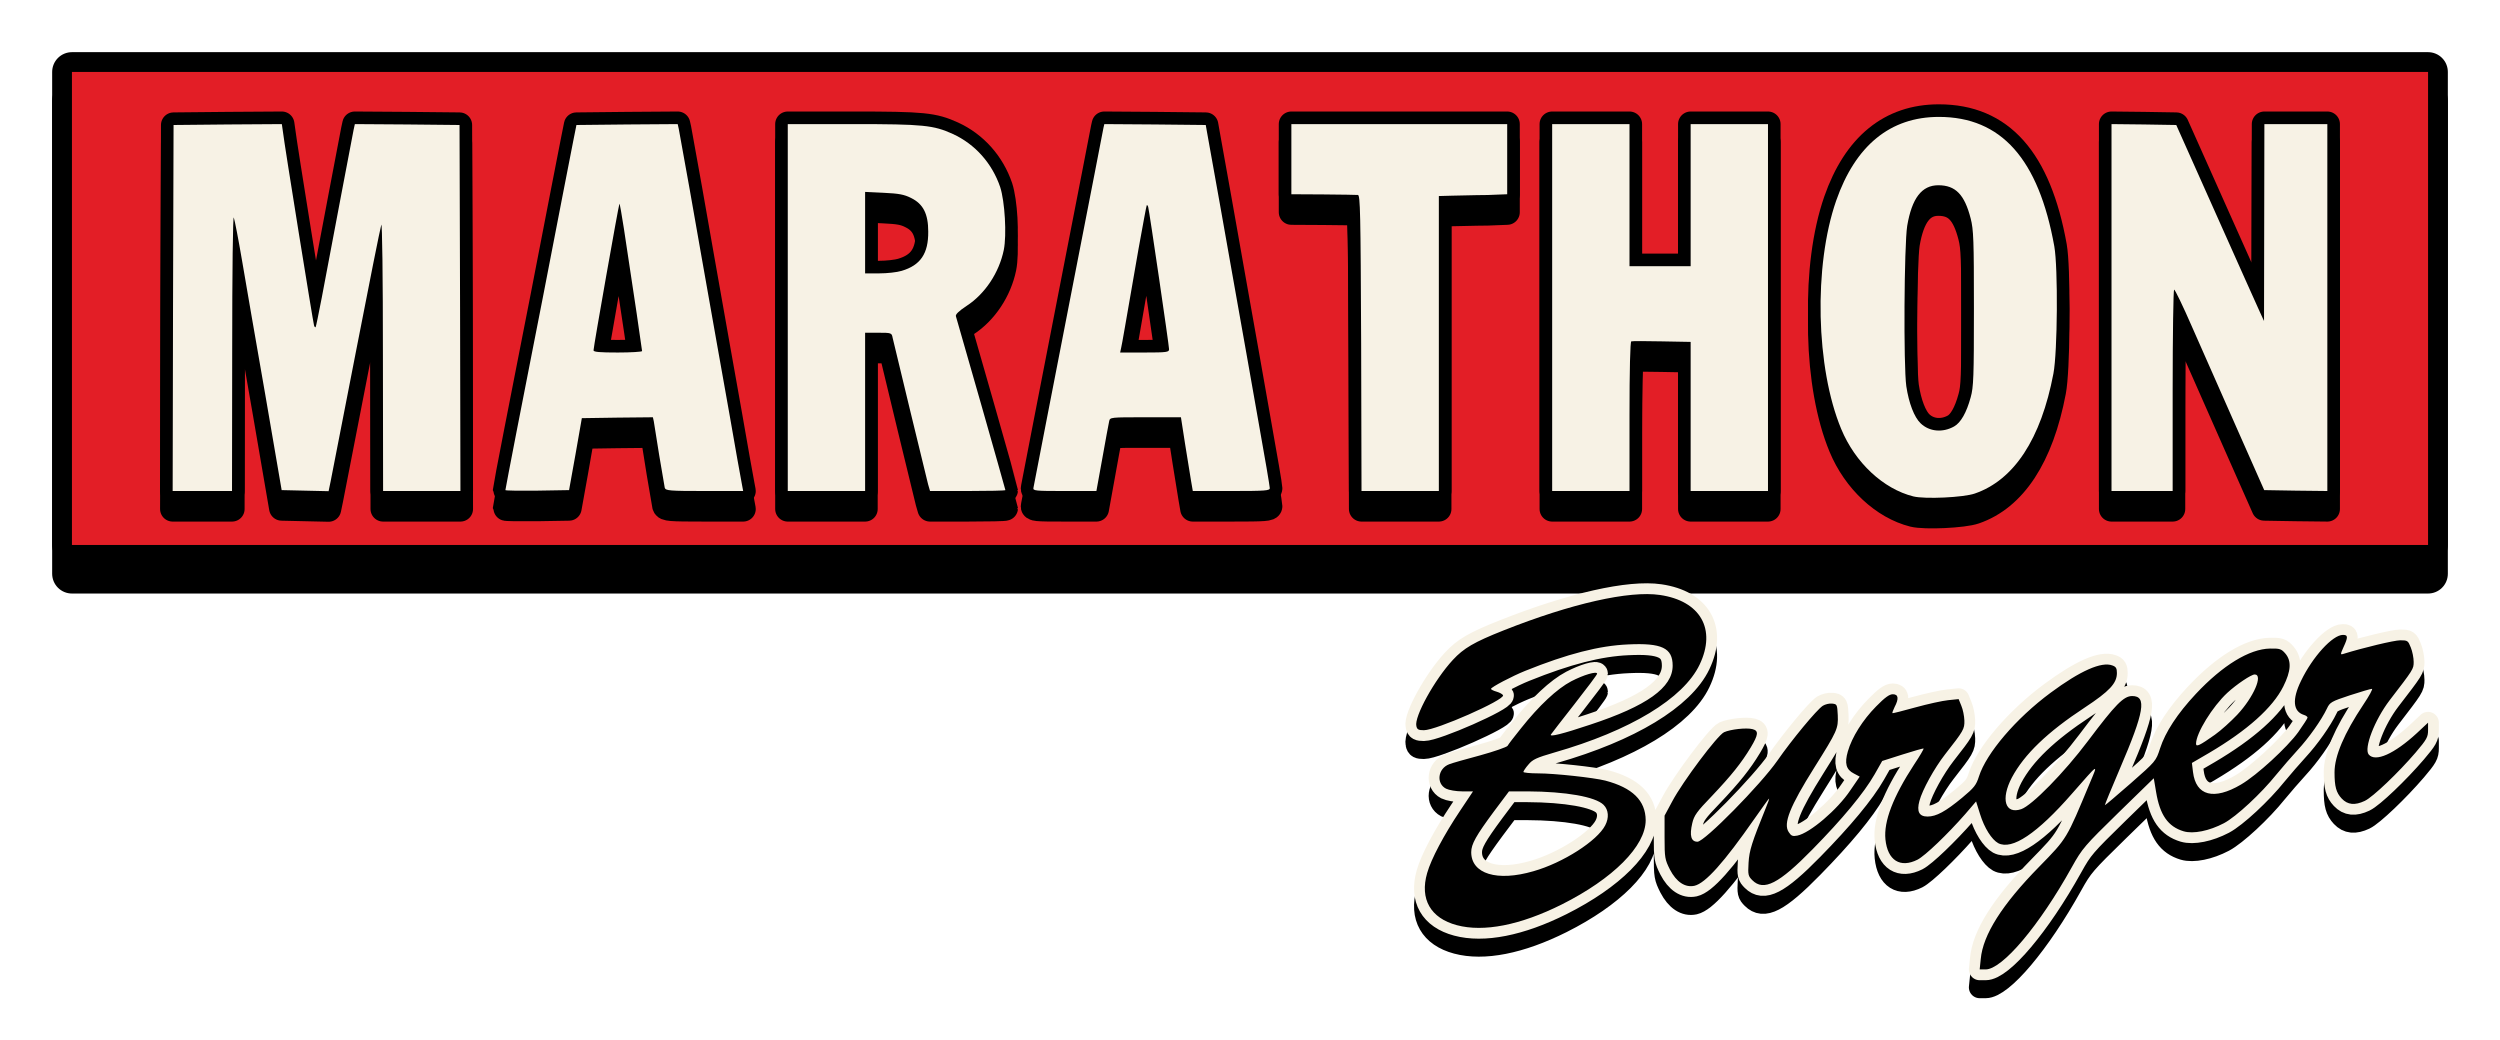
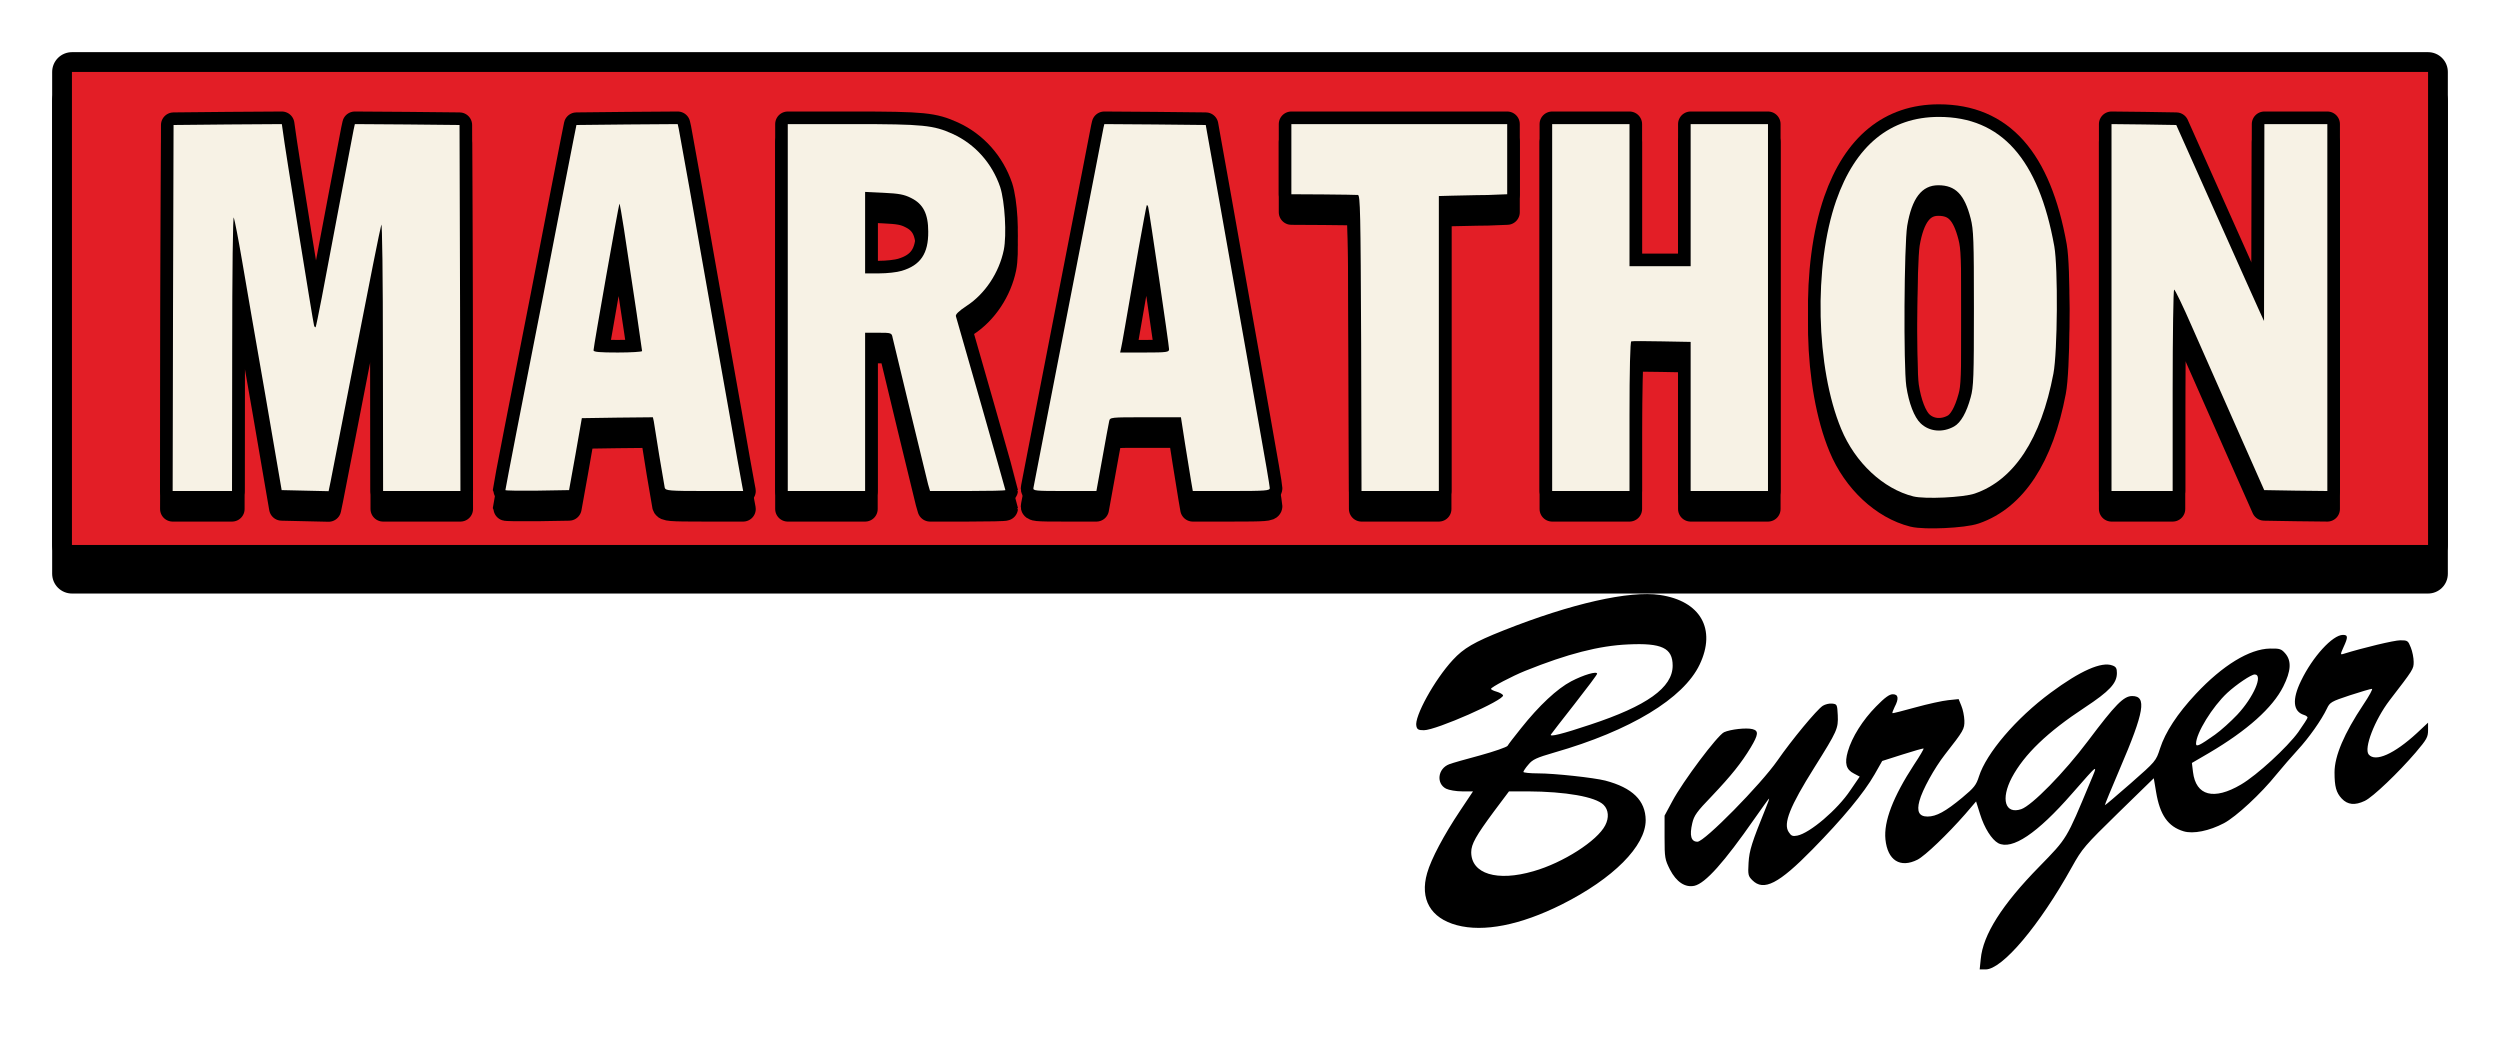
<svg xmlns="http://www.w3.org/2000/svg" viewBox="-40 -40 1390 578">
  <path d="M0 0H1310V263H0Z" fill="#000" stroke="#000" stroke-width="22" stroke-linejoin="round" transform="translate(0 16)" />
  <path d="M0 0H1310V263H0Z" fill="#e31e26" stroke="#000" stroke-width="22" stroke-linejoin="round" paint-order="stroke" />
  <path d="M56.2 131.2L56.5 29.5L86.6 29.2L116.7 29.0L117.3 33.2C118.1 40.3 134.1 139.4 134.6 140.9C134.8 141.7 135.2 142.1 135.5 141.9C135.7 141.6 137.2 134.3 138.9 125.5C144.8 94.4 155.9 35.5 156.6 32.2L157.3 29.0L186.4 29.2L215.5 29.5L215.8 131.2L216.0 233.0L194.5 233.0L173.0 233.0L172.9 157.8C172.9 113.5 172.5 83.5 172.0 85.0C171.5 86.4 165.2 117.9 158.0 155.0C150.8 192.1 144.4 224.9 143.8 227.8L142.7 233.1L129.6 232.8L116.6 232.5L107.5 179.5C102.4 150.4 96.6 116.8 94.6 105.0C92.6 93.2 90.5 82.4 90.0 81.0C89.5 79.5 89.1 110.0 89.1 155.8L89.0 233.0L72.5 233.0L56.0 233.0L56.2 131.2Z" fill="#000" stroke="#000" stroke-width="14" stroke-linejoin="round" transform="translate(0 10)" />
  <path d="M56.2 131.2L56.5 29.5L86.6 29.2L116.7 29.0L117.3 33.2C118.1 40.3 134.1 139.4 134.6 140.9C134.8 141.7 135.2 142.1 135.5 141.9C135.7 141.6 137.2 134.3 138.9 125.5C144.8 94.4 155.9 35.5 156.6 32.2L157.3 29.0L186.4 29.2L215.5 29.5L215.8 131.2L216.0 233.0L194.5 233.0L173.0 233.0L172.9 157.8C172.9 113.5 172.5 83.5 172.0 85.0C171.5 86.4 165.2 117.9 158.0 155.0C150.8 192.1 144.4 224.9 143.8 227.8L142.7 233.1L129.6 232.8L116.6 232.5L107.5 179.5C102.4 150.4 96.6 116.8 94.6 105.0C92.6 93.2 90.5 82.4 90.0 81.0C89.5 79.5 89.1 110.0 89.1 155.8L89.0 233.0L72.5 233.0L56.0 233.0L56.2 131.2Z" fill="#f7f2e5" stroke="#000" stroke-width="14" stroke-linejoin="round" paint-order="stroke" />
  <path d="M241.0 232.5C241.0 231.9 251.9 175.6 256.5 152.5C257.8 145.9 260.2 133.5 261.9 125.0C269.9 83.5 277.3 45.7 278.8 38.0L280.5 29.5L308.7 29.2L336.8 29.0L337.4 31.7C337.7 33.3 340.4 48.5 343.5 65.5C346.5 82.5 353.2 120.8 358.5 150.5C363.8 180.2 369.0 209.5 370.0 215.5C371.1 221.6 372.3 228.0 372.6 229.8L373.2 233.0L351.7 233.0C332.0 233.0 330.1 232.8 329.6 231.2C329.4 230.3 328.0 222.1 326.5 213.0C325.1 203.9 323.7 195.5 323.5 194.2L323.0 192.0L303.2 192.2L283.5 192.5L280.0 212.5L276.4 232.5L258.7 232.8C249.0 232.9 241.0 232.8 241.0 232.5ZM317.0 155.2C317.0 154.5 312.3 122.5 306.9 87.2C305.7 79.4 304.6 73.1 304.4 73.3C304.0 73.7 290.0 152.8 290.0 154.8C290.0 155.7 293.4 156.0 303.5 156.0C310.9 156.0 317.0 155.6 317.0 155.2Z" fill="#000" stroke="#000" stroke-width="14" stroke-linejoin="round" transform="translate(0 10)" />
  <path d="M241.0 232.5C241.0 231.9 251.9 175.6 256.5 152.5C257.8 145.9 260.2 133.5 261.9 125.0C269.9 83.5 277.3 45.7 278.8 38.0L280.5 29.5L308.7 29.2L336.8 29.0L337.4 31.7C337.7 33.3 340.4 48.5 343.5 65.5C346.5 82.5 353.2 120.8 358.5 150.5C363.8 180.2 369.0 209.5 370.0 215.5C371.1 221.6 372.3 228.0 372.6 229.8L373.2 233.0L351.7 233.0C332.0 233.0 330.1 232.8 329.6 231.2C329.4 230.3 328.0 222.1 326.5 213.0C325.1 203.9 323.7 195.5 323.5 194.2L323.0 192.0L303.2 192.2L283.5 192.5L280.0 212.5L276.4 232.5L258.7 232.8C249.0 232.9 241.0 232.8 241.0 232.5ZM317.0 155.2C317.0 154.5 312.3 122.5 306.9 87.2C305.7 79.4 304.6 73.1 304.4 73.3C304.0 73.7 290.0 152.8 290.0 154.8C290.0 155.7 293.4 156.0 303.5 156.0C310.9 156.0 317.0 155.6 317.0 155.2Z" fill="#f7f2e5" stroke="#000" stroke-width="14" stroke-linejoin="round" paint-order="stroke" />
  <path d="M398.0 131.0L398.0 29.0L434.2 29.0C473.5 29.0 479.0 29.6 489.8 34.5C502.2 40.2 511.6 50.8 516.1 64.0C518.7 72.0 519.8 90.7 518.1 99.0C515.5 111.6 507.7 123.4 497.4 130.1C493.0 133.0 491.1 134.9 491.5 135.9C492.9 140.4 519.0 232.0 519.0 232.5C519.0 232.8 509.6 233.0 498.0 233.0L477.1 233.0L476.0 229.2C474.8 224.6 457.2 151.7 456.3 147.8C455.8 145.1 455.6 145.0 448.4 145.0L441.0 145.0L441.0 189.0L441.0 233.0L419.5 233.0L398.0 233.0L398.0 131.0ZM461.3 110.6C471.8 107.5 476.2 101.0 476.1 88.8C476.1 78.9 473.3 73.4 466.6 70.1C462.7 68.1 459.7 67.6 451.4 67.2L441.0 66.7L441.0 89.4L441.0 112.0L448.8 112.0C453.2 112.0 458.7 111.4 461.3 110.6Z" fill="#000" stroke="#000" stroke-width="14" stroke-linejoin="round" transform="translate(0 10)" />
  <path d="M398.0 131.0L398.0 29.0L434.2 29.0C473.5 29.0 479.0 29.6 489.8 34.5C502.2 40.2 511.6 50.8 516.1 64.0C518.7 72.0 519.8 90.7 518.1 99.0C515.5 111.6 507.7 123.4 497.4 130.1C493.0 133.0 491.1 134.9 491.5 135.9C492.9 140.4 519.0 232.0 519.0 232.5C519.0 232.8 509.6 233.0 498.0 233.0L477.1 233.0L476.0 229.2C474.8 224.6 457.2 151.7 456.3 147.8C455.8 145.1 455.6 145.0 448.4 145.0L441.0 145.0L441.0 189.0L441.0 233.0L419.5 233.0L398.0 233.0L398.0 131.0ZM461.3 110.6C471.8 107.5 476.2 101.0 476.1 88.8C476.1 78.9 473.3 73.4 466.6 70.1C462.7 68.1 459.7 67.6 451.4 67.2L441.0 66.7L441.0 89.4L441.0 112.0L448.8 112.0C453.2 112.0 458.7 111.4 461.3 110.6Z" fill="#f7f2e5" stroke="#000" stroke-width="14" stroke-linejoin="round" paint-order="stroke" />
  <path d="M534.6 231.2C534.8 230.3 538.1 213.1 542.0 193.0C545.9 172.9 552.5 139.2 556.6 118.0C560.7 96.8 566.1 69.1 568.6 56.5C571.0 43.9 573.3 32.5 573.5 31.2L574.0 29.0L602.2 29.2L630.4 29.5L631.1 33.5C631.5 35.7 634.6 53.0 638.0 72.0C641.4 91.0 644.5 108.8 645.0 111.5C645.5 114.2 647.3 124.4 649.0 134.0C650.7 143.6 652.5 153.8 653.0 156.5C653.5 159.2 656.6 176.9 659.9 195.6C663.3 214.4 666.0 230.5 666.0 231.4C666.0 232.8 663.7 233.0 644.6 233.0L623.2 233.0L622.2 227.2C621.7 224.1 620.2 214.9 618.9 206.8L616.6 192.0L596.9 192.0C577.3 192.0 577.2 192.0 576.7 194.2C576.4 195.5 574.7 204.7 572.9 214.8L569.6 233.0L551.9 233.0C535.6 233.0 534.2 232.9 534.6 231.2ZM610.0 154.2C610.0 152.1 599.0 77.1 598.4 75.1C598.2 74.3 597.8 73.9 597.6 74.1C597.4 74.3 595.4 85.3 593.0 98.5C585.1 144.0 584.0 150.5 583.4 153.2L582.8 156.0L596.4 156.0C608.7 156.0 610.0 155.8 610.0 154.2Z" fill="#000" stroke="#000" stroke-width="14" stroke-linejoin="round" transform="translate(0 10)" />
  <path d="M534.6 231.2C534.8 230.3 538.1 213.1 542.0 193.0C545.9 172.9 552.5 139.2 556.6 118.0C560.7 96.8 566.1 69.1 568.6 56.5C571.0 43.9 573.3 32.5 573.5 31.2L574.0 29.0L602.2 29.2L630.4 29.5L631.1 33.5C631.5 35.7 634.6 53.0 638.0 72.0C641.4 91.0 644.5 108.8 645.0 111.5C645.5 114.2 647.3 124.4 649.0 134.0C650.7 143.6 652.5 153.8 653.0 156.5C653.5 159.2 656.6 176.9 659.9 195.6C663.3 214.4 666.0 230.5 666.0 231.4C666.0 232.8 663.7 233.0 644.6 233.0L623.2 233.0L622.2 227.2C621.7 224.1 620.2 214.9 618.9 206.8L616.6 192.0L596.9 192.0C577.3 192.0 577.2 192.0 576.7 194.2C576.4 195.5 574.7 204.7 572.9 214.8L569.6 233.0L551.9 233.0C535.6 233.0 534.2 232.9 534.6 231.2ZM610.0 154.2C610.0 152.1 599.0 77.1 598.4 75.1C598.2 74.3 597.8 73.9 597.6 74.1C597.4 74.3 595.4 85.3 593.0 98.5C585.1 144.0 584.0 150.5 583.4 153.2L582.8 156.0L596.4 156.0C608.7 156.0 610.0 155.8 610.0 154.2Z" fill="#f7f2e5" stroke="#000" stroke-width="14" stroke-linejoin="round" paint-order="stroke" />
  <path d="M716.8 150.8C716.5 78.5 716.3 68.5 715.0 68.4C714.2 68.3 705.5 68.2 695.8 68.1L678.0 68.0L678.0 48.5L678.0 29.0L738.0 29.0L798.0 29.0L798.0 48.5L798.0 68.0L792.8 68.2C789.9 68.4 784.6 68.5 781.0 68.5C777.4 68.6 771.2 68.7 767.2 68.8L760.0 69.0L760.0 151.0L760.0 233.0L738.5 233.0L717.0 233.0L716.8 150.8Z" fill="#000" stroke="#000" stroke-width="14" stroke-linejoin="round" transform="translate(0 10)" />
  <path d="M716.8 150.8C716.5 78.5 716.3 68.5 715.0 68.4C714.2 68.3 705.5 68.2 695.8 68.1L678.0 68.0L678.0 48.5L678.0 29.0L738.0 29.0L798.0 29.0L798.0 48.5L798.0 68.0L792.8 68.2C789.9 68.4 784.6 68.5 781.0 68.5C777.4 68.6 771.2 68.7 767.2 68.8L760.0 69.0L760.0 151.0L760.0 233.0L738.5 233.0L717.0 233.0L716.8 150.8Z" fill="#f7f2e5" stroke="#000" stroke-width="14" stroke-linejoin="round" paint-order="stroke" />
  <path d="M823.0 131.0L823.0 29.0L844.5 29.0L866.0 29.0L866.0 68.5L866.0 108.0L883.0 108.0L900.0 108.0L900.0 68.5L900.0 29.0L921.5 29.0L943.0 29.0L943.0 131.0L943.0 233.0L921.5 233.0L900.0 233.0L900.0 191.5L900.0 150.1L884.0 149.8C875.2 149.6 867.5 149.6 867.0 149.8C866.4 150.0 866.0 165.3 866.0 191.6L866.0 233.0L844.5 233.0L823.0 233.0L823.0 131.0Z" fill="#000" stroke="#000" stroke-width="14" stroke-linejoin="round" transform="translate(0 10)" />
  <path d="M823.0 131.0L823.0 29.0L844.5 29.0L866.0 29.0L866.0 68.5L866.0 108.0L883.0 108.0L900.0 108.0L900.0 68.5L900.0 29.0L921.5 29.0L943.0 29.0L943.0 131.0L943.0 233.0L921.5 233.0L900.0 233.0L900.0 191.5L900.0 150.1L884.0 149.8C875.2 149.6 867.5 149.6 867.0 149.8C866.4 150.0 866.0 165.3 866.0 191.6L866.0 233.0L844.5 233.0L823.0 233.0L823.0 131.0Z" fill="#f7f2e5" stroke="#000" stroke-width="14" stroke-linejoin="round" paint-order="stroke" />
  <path d="M1023.8 236.0C1007.1 231.8 991.5 217.3 983.7 198.5C969.6 164.6 968.3 107.9 980.9 71.6C991.6 40.9 1011.0 25.0 1038.0 25.0C1072.7 25.0 1093.5 48.4 1102.2 97.0C1104.3 108.8 1104.0 155.8 1101.7 167.7C1094.8 204.1 1079.8 226.9 1058.0 234.4C1051.7 236.6 1030.2 237.6 1023.8 236.0ZM1046.5 197.1C1050.2 195.0 1053.4 189.4 1055.7 180.9C1057.3 175.2 1057.5 169.6 1057.5 131.5C1057.5 93.5 1057.3 87.7 1055.7 81.5C1052.3 68.2 1047.3 63.0 1037.7 63.0C1028.5 63.0 1023.0 70.2 1020.4 85.6C1018.7 96.4 1018.3 163.3 1019.9 174.7C1021.3 184.1 1024.3 192.0 1027.9 195.4C1032.7 200.0 1040.1 200.7 1046.5 197.1Z" fill="#000" stroke="#000" stroke-width="14" stroke-linejoin="round" transform="translate(0 10)" />
  <path d="M1023.8 236.0C1007.1 231.8 991.5 217.3 983.7 198.5C969.6 164.6 968.3 107.9 980.9 71.6C991.6 40.9 1011.0 25.0 1038.0 25.0C1072.7 25.0 1093.5 48.4 1102.2 97.0C1104.3 108.8 1104.0 155.8 1101.7 167.7C1094.8 204.1 1079.8 226.9 1058.0 234.4C1051.7 236.6 1030.2 237.6 1023.8 236.0ZM1046.5 197.1C1050.2 195.0 1053.4 189.4 1055.7 180.9C1057.3 175.2 1057.5 169.6 1057.5 131.5C1057.5 93.5 1057.3 87.7 1055.7 81.5C1052.3 68.2 1047.3 63.0 1037.7 63.0C1028.5 63.0 1023.0 70.2 1020.4 85.6C1018.7 96.4 1018.3 163.3 1019.9 174.7C1021.3 184.1 1024.3 192.0 1027.9 195.4C1032.7 200.0 1040.1 200.7 1046.5 197.1Z" fill="#f7f2e5" stroke="#000" stroke-width="14" stroke-linejoin="round" paint-order="stroke" />
  <path d="M1134.0 131.0L1134.0 29.0L1152.0 29.2L1170.0 29.5L1192.1 79.0C1204.3 106.2 1215.2 130.8 1216.5 133.5L1218.8 138.5L1218.9 83.8L1219.0 29.0L1236.5 29.0L1254.0 29.0L1254.0 131.0L1254.0 233.0L1236.5 232.8L1218.9 232.5L1203.4 197.5C1194.9 178.2 1183.8 153.2 1178.8 141.8C1173.8 130.3 1169.3 121.0 1168.8 121.0C1168.4 121.0 1168.0 146.2 1168.0 177.0L1168.0 233.0L1151.0 233.0L1134.0 233.0L1134.0 131.0Z" fill="#000" stroke="#000" stroke-width="14" stroke-linejoin="round" transform="translate(0 10)" />
  <path d="M1134.0 131.0L1134.0 29.0L1152.0 29.2L1170.0 29.5L1192.1 79.0C1204.3 106.2 1215.2 130.8 1216.5 133.5L1218.8 138.5L1218.9 83.8L1219.0 29.0L1236.5 29.0L1254.0 29.0L1254.0 131.0L1254.0 233.0L1236.5 232.8L1218.9 232.5L1203.4 197.5C1194.9 178.2 1183.8 153.2 1178.8 141.8C1173.8 130.3 1169.3 121.0 1168.8 121.0C1168.4 121.0 1168.0 146.2 1168.0 177.0L1168.0 233.0L1151.0 233.0L1134.0 233.0L1134.0 131.0Z" fill="#f7f2e5" stroke="#000" stroke-width="14" stroke-linejoin="round" paint-order="stroke" />
-   <path d="M1061.3 493.2C1062.5 479.8 1073.1 463.0 1093.8 441.9C1109.5 425.8 1108.8 426.9 1122.1 395.0C1126.6 384.3 1127.2 384.0 1112.0 401.3C1092.7 423.4 1078.7 432.8 1071.0 428.8C1067.4 426.8 1063.3 420.4 1060.9 412.6L1058.7 405.6L1052.7 412.6C1042.9 423.8 1030.4 435.8 1026.1 438.0C1016.5 442.8 1009.5 438.4 1008.3 426.7C1007.3 416.7 1012.5 403.1 1024.3 385.0C1027.4 380.4 1029.7 376.4 1029.5 376.2C1029.3 376.0 1024.1 377.5 1017.8 379.5L1006.5 383.1L1002.3 390.5C996.3 401.0 984.4 415.3 967.8 432.2C949.0 451.4 940.6 455.7 934.3 449.4C932.0 447.1 931.8 446.4 932.2 439.7C932.6 432.8 934.0 428.5 941.8 409.2C943.0 406.4 943.8 404.0 943.6 404.0C943.4 404.0 939.8 409.1 935.5 415.2C918.5 439.6 908.2 451.1 902.1 452.5C896.9 453.6 892.1 450.4 888.5 443.5C885.7 437.9 885.5 437.0 885.5 425.6L885.5 413.5L889.8 405.5C895.5 394.7 914.9 368.8 918.6 367.1C922.2 365.5 931.0 364.5 934.4 365.4C937.9 366.3 937.7 368.4 933.4 375.6C928.2 384.2 922.7 391.1 911.8 402.6C903.4 411.3 901.9 413.4 900.9 417.7C899.3 424.6 900.2 428.0 903.8 428.0C907.7 428.0 939.0 396.2 948.3 382.8C956.2 371.4 970.1 354.6 973.5 352.4C974.8 351.6 977.1 351.0 978.7 351.2C981.4 351.5 981.5 351.7 981.8 357.7C982.1 365.1 981.6 366.3 968.8 386.7C955.1 408.5 951.4 417.9 954.5 422.6C955.9 424.8 956.7 425.1 959.3 424.6C966.3 423.2 981.6 410.2 988.8 399.4L994.0 391.8L990.8 390.1C986.4 387.9 985.5 384.4 987.4 377.8C989.7 369.8 995.7 360.3 1003.1 352.8C1008.0 347.8 1010.5 346.0 1012.4 346.0C1015.5 346.0 1015.9 348.4 1013.4 353.1C1012.6 354.8 1012.0 356.3 1012.2 356.5C1012.4 356.7 1018.1 355.2 1025.0 353.3C1031.9 351.4 1040.1 349.6 1043.2 349.3L1049.0 348.7L1050.5 352.4C1051.4 354.5 1052.1 358.1 1052.2 360.6C1052.3 365.4 1051.8 366.2 1041.4 379.5C1035.5 387.1 1028.8 399.2 1027.2 405.3C1025.6 411.2 1027.0 414.0 1031.7 414.0C1036.6 414.0 1041.7 411.2 1051.0 403.5C1057.6 398.0 1058.8 396.5 1060.3 391.7C1064.4 378.8 1080.9 359.4 1100.1 345.2C1116.7 332.9 1128.5 327.7 1134.5 330.0C1136.5 330.7 1137.0 331.6 1137.0 334.2C1137.0 339.9 1132.9 344.3 1119.1 353.4C1098.4 367.0 1085.5 379.4 1078.6 392.3C1072.3 404.3 1074.8 412.9 1083.8 409.9C1089.7 407.9 1107.6 389.7 1120.9 372.0C1136.1 351.8 1140.7 347.0 1145.5 347.0C1153.7 347.0 1152.3 355.6 1138.6 387.5C1133.9 398.5 1130.2 407.5 1130.3 407.7C1130.5 407.8 1136.9 402.3 1144.6 395.6C1158.7 383.2 1158.7 383.2 1161.0 376.1C1163.9 367.1 1170.6 356.8 1180.9 345.8C1195.8 329.9 1210.7 320.8 1222.1 320.6C1227.6 320.5 1228.4 320.8 1230.6 323.3C1234.2 327.5 1233.8 333.1 1229.5 341.7C1223.6 353.5 1209.5 366.1 1188.3 378.6L1178.7 384.2L1179.3 389.2C1180.9 402.5 1190.9 405.1 1206.0 396.2C1215.0 390.9 1231.6 375.6 1237.8 367.1C1240.6 363.1 1243.0 359.4 1243.0 359.0C1243.0 358.5 1242.1 357.8 1241.0 357.5C1234.9 355.6 1234.3 348.9 1239.4 338.5C1245.8 325.2 1256.9 313.0 1262.7 313.0C1265.5 313.0 1265.6 314.2 1263.0 319.8C1261.2 323.8 1261.2 324.1 1262.8 323.6C1274.1 320.1 1291.2 316.0 1294.6 316.0C1298.6 316.0 1298.9 316.2 1300.4 320.0C1301.3 322.2 1302.0 325.8 1302.0 328.0C1302.0 332.0 1301.9 332.1 1288.6 349.4C1280.3 360.3 1274.2 376.1 1277.0 379.5C1280.7 383.9 1291.2 379.2 1303.8 367.6L1310.0 361.8L1310.0 366.0C1310.0 369.8 1309.3 371.1 1303.1 378.4C1293.6 389.5 1279.3 403.2 1274.8 405.3C1269.3 407.9 1265.3 407.5 1262.0 404.0C1258.9 400.7 1258.0 397.3 1258.0 389.4C1258.0 380.3 1263.4 367.7 1274.0 351.8C1277.3 346.9 1279.4 343.0 1278.8 343.0C1278.1 343.0 1272.6 344.6 1266.5 346.6C1256.2 350.0 1255.4 350.5 1253.8 353.9C1250.7 360.4 1243.7 370.3 1237.5 377.0C1234.2 380.6 1228.9 386.7 1225.7 390.6C1217.2 401.2 1203.3 414.1 1196.5 417.7C1188.3 422.0 1179.5 423.8 1174.1 422.2C1165.4 419.6 1160.9 413.1 1158.8 400.4L1157.5 392.7L1137.8 411.9C1119.0 430.3 1117.8 431.6 1111.9 442.2C1093.9 474.6 1073.3 499.0 1064.0 499.0L1060.7 499.0L1061.3 493.2ZM770.0 474.4C755.4 470.5 749.3 459.9 753.5 445.4C755.7 437.6 762.9 424.1 771.8 410.8L779.0 400.0L772.9 400.0C769.6 400.0 765.6 399.3 764.0 398.5C758.4 395.6 759.4 387.3 765.8 384.9C767.3 384.3 775.0 382.1 782.9 380.0C790.9 377.8 797.7 375.4 798.2 374.7C798.6 373.9 802.0 369.5 805.7 364.9C815.8 352.2 825.8 342.9 833.6 338.8C840.5 335.2 848.0 333.0 848.0 334.6C848.0 335.1 842.3 342.7 835.4 351.5C828.5 360.3 822.6 367.9 822.3 368.4C821.3 369.9 828.7 368.1 844.2 362.9C875.7 352.5 890.0 342.3 890.0 330.1C890.0 320.3 884.0 317.4 865.2 318.3C849.2 319.0 831.6 323.5 808.0 333.0C800.8 335.9 789.0 342.1 789.0 343.0C789.0 343.4 790.4 344.1 792.2 344.6C793.9 345.1 795.5 346.0 795.7 346.6C796.6 349.2 758.5 366.0 751.7 366.0C748.7 366.0 747.9 365.6 747.5 363.7C746.2 358.6 757.6 337.9 767.8 326.9C773.8 320.4 779.6 317.0 796.0 310.5C833.8 295.5 865.9 288.3 882.9 290.8C905.5 294.1 914.4 309.8 905.0 329.5C896.0 348.4 866.4 366.3 824.2 378.4C814.2 381.3 812.1 382.3 809.8 385.1C808.2 386.9 807.0 388.8 807.0 389.2C807.0 389.6 810.7 390.0 815.3 390.0C824.3 390.0 846.2 392.4 852.5 394.0C867.7 398.0 874.9 405.1 875.0 416.0C875.0 430.4 857.0 448.5 828.3 462.9C805.3 474.4 784.9 478.4 770.0 474.4ZM812.6 444.4C829.1 439.7 848.1 427.5 852.5 418.9C854.7 414.7 854.4 410.3 851.6 407.5C847.1 403.0 830.5 400.1 809.3 400.0L799.0 400.0L790.6 411.2C780.7 424.6 778.0 429.3 778.0 433.8C778.0 445.9 792.4 450.3 812.6 444.4ZM1191.5 368.5C1194.9 366.1 1200.4 361.1 1203.9 357.4C1213.0 347.7 1218.5 335.0 1213.6 335.0C1211.7 335.0 1203.5 340.5 1198.4 345.2C1190.1 352.9 1181.0 367.7 1181.0 373.5C1181.0 375.5 1183.0 374.5 1191.5 368.5Z" fill="#000" stroke="#000" stroke-width="12" stroke-linejoin="round" transform="translate(0 10)" />
-   <path d="M1061.3 493.2C1062.5 479.8 1073.1 463.0 1093.8 441.9C1109.5 425.8 1108.8 426.9 1122.1 395.0C1126.6 384.3 1127.2 384.0 1112.0 401.3C1092.7 423.4 1078.7 432.8 1071.0 428.8C1067.4 426.8 1063.3 420.4 1060.9 412.6L1058.7 405.6L1052.7 412.6C1042.9 423.8 1030.4 435.8 1026.1 438.0C1016.5 442.8 1009.5 438.4 1008.3 426.7C1007.3 416.7 1012.5 403.1 1024.3 385.0C1027.4 380.4 1029.7 376.4 1029.5 376.2C1029.3 376.0 1024.1 377.5 1017.8 379.5L1006.5 383.1L1002.3 390.5C996.3 401.0 984.4 415.3 967.8 432.2C949.0 451.4 940.6 455.7 934.3 449.4C932.0 447.1 931.8 446.4 932.2 439.7C932.6 432.8 934.0 428.5 941.8 409.2C943.0 406.4 943.8 404.0 943.6 404.0C943.4 404.0 939.8 409.1 935.5 415.2C918.5 439.6 908.2 451.1 902.1 452.5C896.9 453.6 892.1 450.4 888.5 443.5C885.7 437.9 885.5 437.0 885.5 425.6L885.5 413.5L889.8 405.5C895.5 394.7 914.9 368.8 918.6 367.1C922.2 365.5 931.0 364.5 934.4 365.4C937.9 366.3 937.7 368.4 933.4 375.6C928.2 384.2 922.7 391.1 911.8 402.6C903.4 411.3 901.9 413.4 900.9 417.7C899.3 424.6 900.2 428.0 903.8 428.0C907.7 428.0 939.0 396.2 948.3 382.8C956.2 371.4 970.1 354.6 973.5 352.4C974.8 351.6 977.1 351.0 978.7 351.2C981.4 351.5 981.5 351.7 981.8 357.7C982.1 365.1 981.6 366.3 968.8 386.7C955.1 408.5 951.4 417.9 954.5 422.6C955.9 424.8 956.7 425.1 959.3 424.6C966.3 423.2 981.6 410.2 988.8 399.4L994.0 391.8L990.8 390.1C986.4 387.9 985.5 384.4 987.4 377.8C989.7 369.8 995.7 360.3 1003.1 352.8C1008.0 347.8 1010.5 346.0 1012.4 346.0C1015.5 346.0 1015.9 348.4 1013.4 353.1C1012.6 354.8 1012.0 356.3 1012.2 356.5C1012.4 356.7 1018.1 355.2 1025.0 353.3C1031.9 351.4 1040.1 349.6 1043.2 349.3L1049.0 348.7L1050.5 352.4C1051.4 354.5 1052.1 358.1 1052.2 360.6C1052.3 365.4 1051.8 366.2 1041.4 379.5C1035.5 387.1 1028.8 399.2 1027.2 405.3C1025.6 411.2 1027.0 414.0 1031.7 414.0C1036.6 414.0 1041.7 411.2 1051.0 403.5C1057.6 398.0 1058.8 396.5 1060.3 391.7C1064.4 378.8 1080.9 359.4 1100.1 345.2C1116.7 332.9 1128.5 327.7 1134.5 330.0C1136.5 330.7 1137.0 331.6 1137.0 334.2C1137.0 339.9 1132.9 344.3 1119.1 353.4C1098.4 367.0 1085.5 379.4 1078.6 392.3C1072.3 404.3 1074.8 412.9 1083.8 409.9C1089.7 407.9 1107.6 389.7 1120.9 372.0C1136.1 351.8 1140.7 347.0 1145.5 347.0C1153.7 347.0 1152.3 355.6 1138.6 387.5C1133.9 398.5 1130.2 407.5 1130.3 407.7C1130.5 407.8 1136.9 402.3 1144.6 395.6C1158.7 383.2 1158.7 383.2 1161.0 376.1C1163.9 367.1 1170.6 356.8 1180.9 345.8C1195.8 329.9 1210.7 320.8 1222.1 320.6C1227.6 320.5 1228.4 320.8 1230.6 323.3C1234.2 327.5 1233.8 333.1 1229.5 341.7C1223.6 353.5 1209.5 366.1 1188.3 378.6L1178.7 384.2L1179.3 389.2C1180.9 402.5 1190.9 405.1 1206.0 396.2C1215.0 390.9 1231.6 375.6 1237.8 367.1C1240.6 363.1 1243.0 359.4 1243.0 359.0C1243.0 358.5 1242.1 357.8 1241.0 357.5C1234.9 355.6 1234.3 348.9 1239.4 338.5C1245.8 325.2 1256.9 313.0 1262.7 313.0C1265.5 313.0 1265.6 314.2 1263.0 319.8C1261.2 323.8 1261.2 324.1 1262.8 323.6C1274.1 320.1 1291.2 316.0 1294.6 316.0C1298.6 316.0 1298.9 316.2 1300.4 320.0C1301.3 322.2 1302.0 325.8 1302.0 328.0C1302.0 332.0 1301.9 332.1 1288.6 349.4C1280.3 360.3 1274.2 376.1 1277.0 379.5C1280.7 383.9 1291.2 379.2 1303.8 367.6L1310.0 361.8L1310.0 366.0C1310.0 369.8 1309.3 371.1 1303.1 378.4C1293.6 389.5 1279.3 403.2 1274.8 405.3C1269.3 407.9 1265.3 407.5 1262.0 404.0C1258.9 400.7 1258.0 397.3 1258.0 389.4C1258.0 380.3 1263.4 367.7 1274.0 351.8C1277.3 346.9 1279.4 343.0 1278.8 343.0C1278.1 343.0 1272.6 344.6 1266.5 346.6C1256.2 350.0 1255.4 350.5 1253.8 353.9C1250.7 360.4 1243.7 370.3 1237.5 377.0C1234.2 380.6 1228.9 386.7 1225.7 390.6C1217.2 401.2 1203.3 414.1 1196.5 417.7C1188.3 422.0 1179.5 423.8 1174.1 422.2C1165.4 419.6 1160.9 413.1 1158.8 400.4L1157.5 392.7L1137.8 411.9C1119.0 430.3 1117.8 431.6 1111.9 442.2C1093.9 474.6 1073.3 499.0 1064.0 499.0L1060.7 499.0L1061.3 493.2ZM770.0 474.4C755.4 470.5 749.3 459.9 753.5 445.4C755.7 437.6 762.9 424.1 771.8 410.8L779.0 400.0L772.9 400.0C769.6 400.0 765.6 399.3 764.0 398.5C758.4 395.6 759.4 387.3 765.8 384.9C767.3 384.3 775.0 382.1 782.9 380.0C790.9 377.8 797.7 375.4 798.2 374.7C798.6 373.9 802.0 369.5 805.7 364.9C815.8 352.2 825.8 342.9 833.6 338.8C840.5 335.2 848.0 333.0 848.0 334.6C848.0 335.1 842.3 342.7 835.4 351.5C828.5 360.3 822.6 367.9 822.3 368.4C821.3 369.9 828.7 368.1 844.2 362.9C875.7 352.5 890.0 342.3 890.0 330.1C890.0 320.3 884.0 317.4 865.2 318.3C849.2 319.0 831.6 323.5 808.0 333.0C800.8 335.9 789.0 342.1 789.0 343.0C789.0 343.4 790.4 344.1 792.2 344.6C793.9 345.1 795.5 346.0 795.7 346.6C796.6 349.2 758.5 366.0 751.7 366.0C748.7 366.0 747.9 365.6 747.5 363.7C746.2 358.6 757.6 337.9 767.8 326.9C773.8 320.4 779.6 317.0 796.0 310.5C833.8 295.5 865.9 288.3 882.9 290.8C905.5 294.1 914.4 309.8 905.0 329.5C896.0 348.4 866.4 366.3 824.2 378.4C814.2 381.3 812.1 382.3 809.8 385.1C808.2 386.9 807.0 388.8 807.0 389.2C807.0 389.6 810.7 390.0 815.3 390.0C824.3 390.0 846.2 392.4 852.5 394.0C867.7 398.0 874.9 405.1 875.0 416.0C875.0 430.4 857.0 448.5 828.3 462.9C805.3 474.4 784.9 478.4 770.0 474.4ZM812.6 444.4C829.1 439.7 848.1 427.5 852.5 418.9C854.7 414.7 854.4 410.3 851.6 407.5C847.1 403.0 830.5 400.1 809.3 400.0L799.0 400.0L790.6 411.2C780.7 424.6 778.0 429.3 778.0 433.8C778.0 445.9 792.4 450.3 812.6 444.4ZM1191.5 368.5C1194.9 366.1 1200.4 361.1 1203.9 357.4C1213.0 347.7 1218.5 335.0 1213.6 335.0C1211.7 335.0 1203.5 340.5 1198.4 345.2C1190.1 352.9 1181.0 367.7 1181.0 373.5C1181.0 375.5 1183.0 374.5 1191.5 368.5Z" fill="#000000" stroke="#f7f2e5" stroke-width="12" stroke-linejoin="round" paint-order="stroke" />
+   <path d="M1061.3 493.2C1062.5 479.8 1073.1 463.0 1093.8 441.9C1109.5 425.8 1108.8 426.9 1122.1 395.0C1126.6 384.3 1127.2 384.0 1112.0 401.3C1092.7 423.4 1078.7 432.8 1071.0 428.8C1067.4 426.8 1063.3 420.4 1060.9 412.6L1058.7 405.6L1052.7 412.6C1042.9 423.8 1030.4 435.8 1026.1 438.0C1016.5 442.8 1009.5 438.4 1008.3 426.7C1007.3 416.7 1012.5 403.1 1024.3 385.0C1027.4 380.4 1029.7 376.4 1029.5 376.2C1029.3 376.0 1024.1 377.5 1017.8 379.5L1006.5 383.1L1002.3 390.5C996.3 401.0 984.4 415.3 967.8 432.2C949.0 451.4 940.6 455.7 934.3 449.4C932.0 447.1 931.8 446.4 932.2 439.7C932.6 432.8 934.0 428.5 941.8 409.2C943.0 406.4 943.8 404.0 943.6 404.0C943.4 404.0 939.8 409.1 935.5 415.2C918.5 439.6 908.2 451.1 902.1 452.5C896.9 453.6 892.1 450.4 888.5 443.5C885.7 437.9 885.5 437.0 885.5 425.6L885.5 413.5L889.8 405.5C895.5 394.7 914.9 368.8 918.6 367.1C922.2 365.5 931.0 364.5 934.4 365.4C937.9 366.3 937.7 368.4 933.4 375.6C928.2 384.2 922.7 391.1 911.8 402.6C903.4 411.3 901.9 413.4 900.9 417.7C899.3 424.6 900.2 428.0 903.8 428.0C907.7 428.0 939.0 396.2 948.3 382.8C956.2 371.4 970.1 354.6 973.5 352.4C974.8 351.6 977.1 351.0 978.7 351.2C981.4 351.5 981.5 351.7 981.8 357.7C982.1 365.1 981.6 366.3 968.8 386.7C955.1 408.5 951.4 417.9 954.5 422.6C955.9 424.8 956.7 425.1 959.3 424.6C966.3 423.2 981.6 410.2 988.8 399.4L994.0 391.8L990.8 390.1C986.4 387.9 985.5 384.4 987.4 377.8C989.7 369.8 995.7 360.3 1003.1 352.8C1008.0 347.8 1010.5 346.0 1012.4 346.0C1015.5 346.0 1015.9 348.4 1013.4 353.1C1012.6 354.8 1012.0 356.3 1012.2 356.5C1012.4 356.7 1018.1 355.2 1025.0 353.3C1031.9 351.4 1040.1 349.6 1043.2 349.3L1049.0 348.7L1050.5 352.4C1051.4 354.5 1052.1 358.1 1052.2 360.6C1052.3 365.4 1051.8 366.2 1041.4 379.5C1035.5 387.1 1028.8 399.2 1027.2 405.3C1025.6 411.2 1027.0 414.0 1031.7 414.0C1036.6 414.0 1041.7 411.2 1051.0 403.5C1057.6 398.0 1058.8 396.5 1060.3 391.7C1064.4 378.8 1080.9 359.4 1100.1 345.2C1116.7 332.9 1128.5 327.7 1134.5 330.0C1136.5 330.7 1137.0 331.6 1137.0 334.2C1137.0 339.9 1132.9 344.3 1119.1 353.4C1098.4 367.0 1085.5 379.4 1078.6 392.3C1072.3 404.3 1074.8 412.9 1083.8 409.9C1089.7 407.9 1107.6 389.7 1120.9 372.0C1136.1 351.8 1140.7 347.0 1145.5 347.0C1153.7 347.0 1152.3 355.6 1138.6 387.5C1133.9 398.5 1130.2 407.5 1130.3 407.7C1130.5 407.8 1136.9 402.3 1144.6 395.6C1158.7 383.2 1158.7 383.2 1161.0 376.1C1163.9 367.1 1170.6 356.8 1180.9 345.8C1195.8 329.9 1210.7 320.8 1222.1 320.6C1227.6 320.5 1228.4 320.8 1230.6 323.3C1234.2 327.5 1233.8 333.1 1229.5 341.7C1223.6 353.5 1209.5 366.1 1188.3 378.6L1178.7 384.2L1179.3 389.2C1180.9 402.5 1190.9 405.1 1206.0 396.2C1215.0 390.9 1231.6 375.6 1237.8 367.1C1240.6 363.1 1243.0 359.4 1243.0 359.0C1243.0 358.5 1242.1 357.8 1241.0 357.5C1234.9 355.6 1234.3 348.9 1239.4 338.5C1245.8 325.2 1256.9 313.0 1262.7 313.0C1265.5 313.0 1265.6 314.2 1263.0 319.8C1261.2 323.8 1261.2 324.1 1262.8 323.6C1274.1 320.1 1291.2 316.0 1294.6 316.0C1298.6 316.0 1298.9 316.2 1300.4 320.0C1301.3 322.2 1302.0 325.8 1302.0 328.0C1302.0 332.0 1301.9 332.1 1288.6 349.4C1280.3 360.3 1274.2 376.1 1277.0 379.5C1280.7 383.9 1291.2 379.2 1303.8 367.6L1310.0 361.8L1310.0 366.0C1310.0 369.8 1309.3 371.1 1303.1 378.4C1293.6 389.5 1279.3 403.2 1274.8 405.3C1269.3 407.9 1265.3 407.5 1262.0 404.0C1258.9 400.7 1258.0 397.3 1258.0 389.4C1258.0 380.3 1263.4 367.7 1274.0 351.8C1277.3 346.9 1279.4 343.0 1278.8 343.0C1278.1 343.0 1272.6 344.6 1266.5 346.6C1256.2 350.0 1255.4 350.5 1253.8 353.9C1250.7 360.4 1243.7 370.3 1237.5 377.0C1234.2 380.6 1228.9 386.7 1225.7 390.6C1217.2 401.2 1203.3 414.1 1196.5 417.7C1188.3 422.0 1179.5 423.8 1174.1 422.2C1165.4 419.6 1160.9 413.1 1158.8 400.4L1157.5 392.7L1137.8 411.9C1119.0 430.3 1117.8 431.6 1111.9 442.2C1093.9 474.6 1073.3 499.0 1064.0 499.0L1060.7 499.0L1061.3 493.2ZM770.0 474.4C755.4 470.5 749.3 459.9 753.5 445.4C755.7 437.6 762.9 424.1 771.8 410.8L779.0 400.0L772.9 400.0C769.6 400.0 765.6 399.3 764.0 398.5C758.4 395.6 759.4 387.3 765.8 384.9C767.3 384.3 775.0 382.1 782.9 380.0C790.9 377.8 797.7 375.4 798.2 374.7C798.6 373.9 802.0 369.5 805.7 364.9C815.8 352.2 825.8 342.9 833.6 338.8C840.5 335.2 848.0 333.0 848.0 334.6C848.0 335.1 842.3 342.7 835.4 351.5C828.5 360.3 822.6 367.9 822.3 368.4C821.3 369.9 828.7 368.1 844.2 362.9C875.7 352.5 890.0 342.3 890.0 330.1C890.0 320.3 884.0 317.4 865.2 318.3C849.2 319.0 831.6 323.5 808.0 333.0C800.8 335.9 789.0 342.1 789.0 343.0C789.0 343.4 790.4 344.1 792.2 344.6C793.9 345.1 795.5 346.0 795.7 346.6C796.6 349.2 758.5 366.0 751.7 366.0C748.7 366.0 747.9 365.6 747.5 363.7C746.2 358.6 757.6 337.9 767.8 326.9C773.8 320.4 779.6 317.0 796.0 310.5C833.8 295.5 865.9 288.3 882.9 290.8C905.5 294.1 914.4 309.8 905.0 329.5C896.0 348.4 866.4 366.3 824.2 378.4C814.2 381.3 812.1 382.3 809.8 385.1C808.2 386.9 807.0 388.8 807.0 389.2C807.0 389.6 810.7 390.0 815.3 390.0C824.3 390.0 846.2 392.4 852.5 394.0C867.7 398.0 874.9 405.1 875.0 416.0C875.0 430.4 857.0 448.5 828.3 462.9C805.3 474.4 784.9 478.4 770.0 474.4ZM812.6 444.4C829.1 439.7 848.1 427.5 852.5 418.9C854.7 414.7 854.4 410.3 851.6 407.5C847.1 403.0 830.5 400.1 809.3 400.0L799.0 400.0L790.6 411.2C780.7 424.6 778.0 429.3 778.0 433.8C778.0 445.9 792.4 450.3 812.6 444.4ZM1191.5 368.5C1194.9 366.1 1200.4 361.1 1203.9 357.4C1213.0 347.7 1218.5 335.0 1213.6 335.0C1211.7 335.0 1203.5 340.5 1198.4 345.2C1190.1 352.9 1181.0 367.7 1181.0 373.5C1181.0 375.5 1183.0 374.5 1191.5 368.5Z" fill="#000000" />
</svg>
